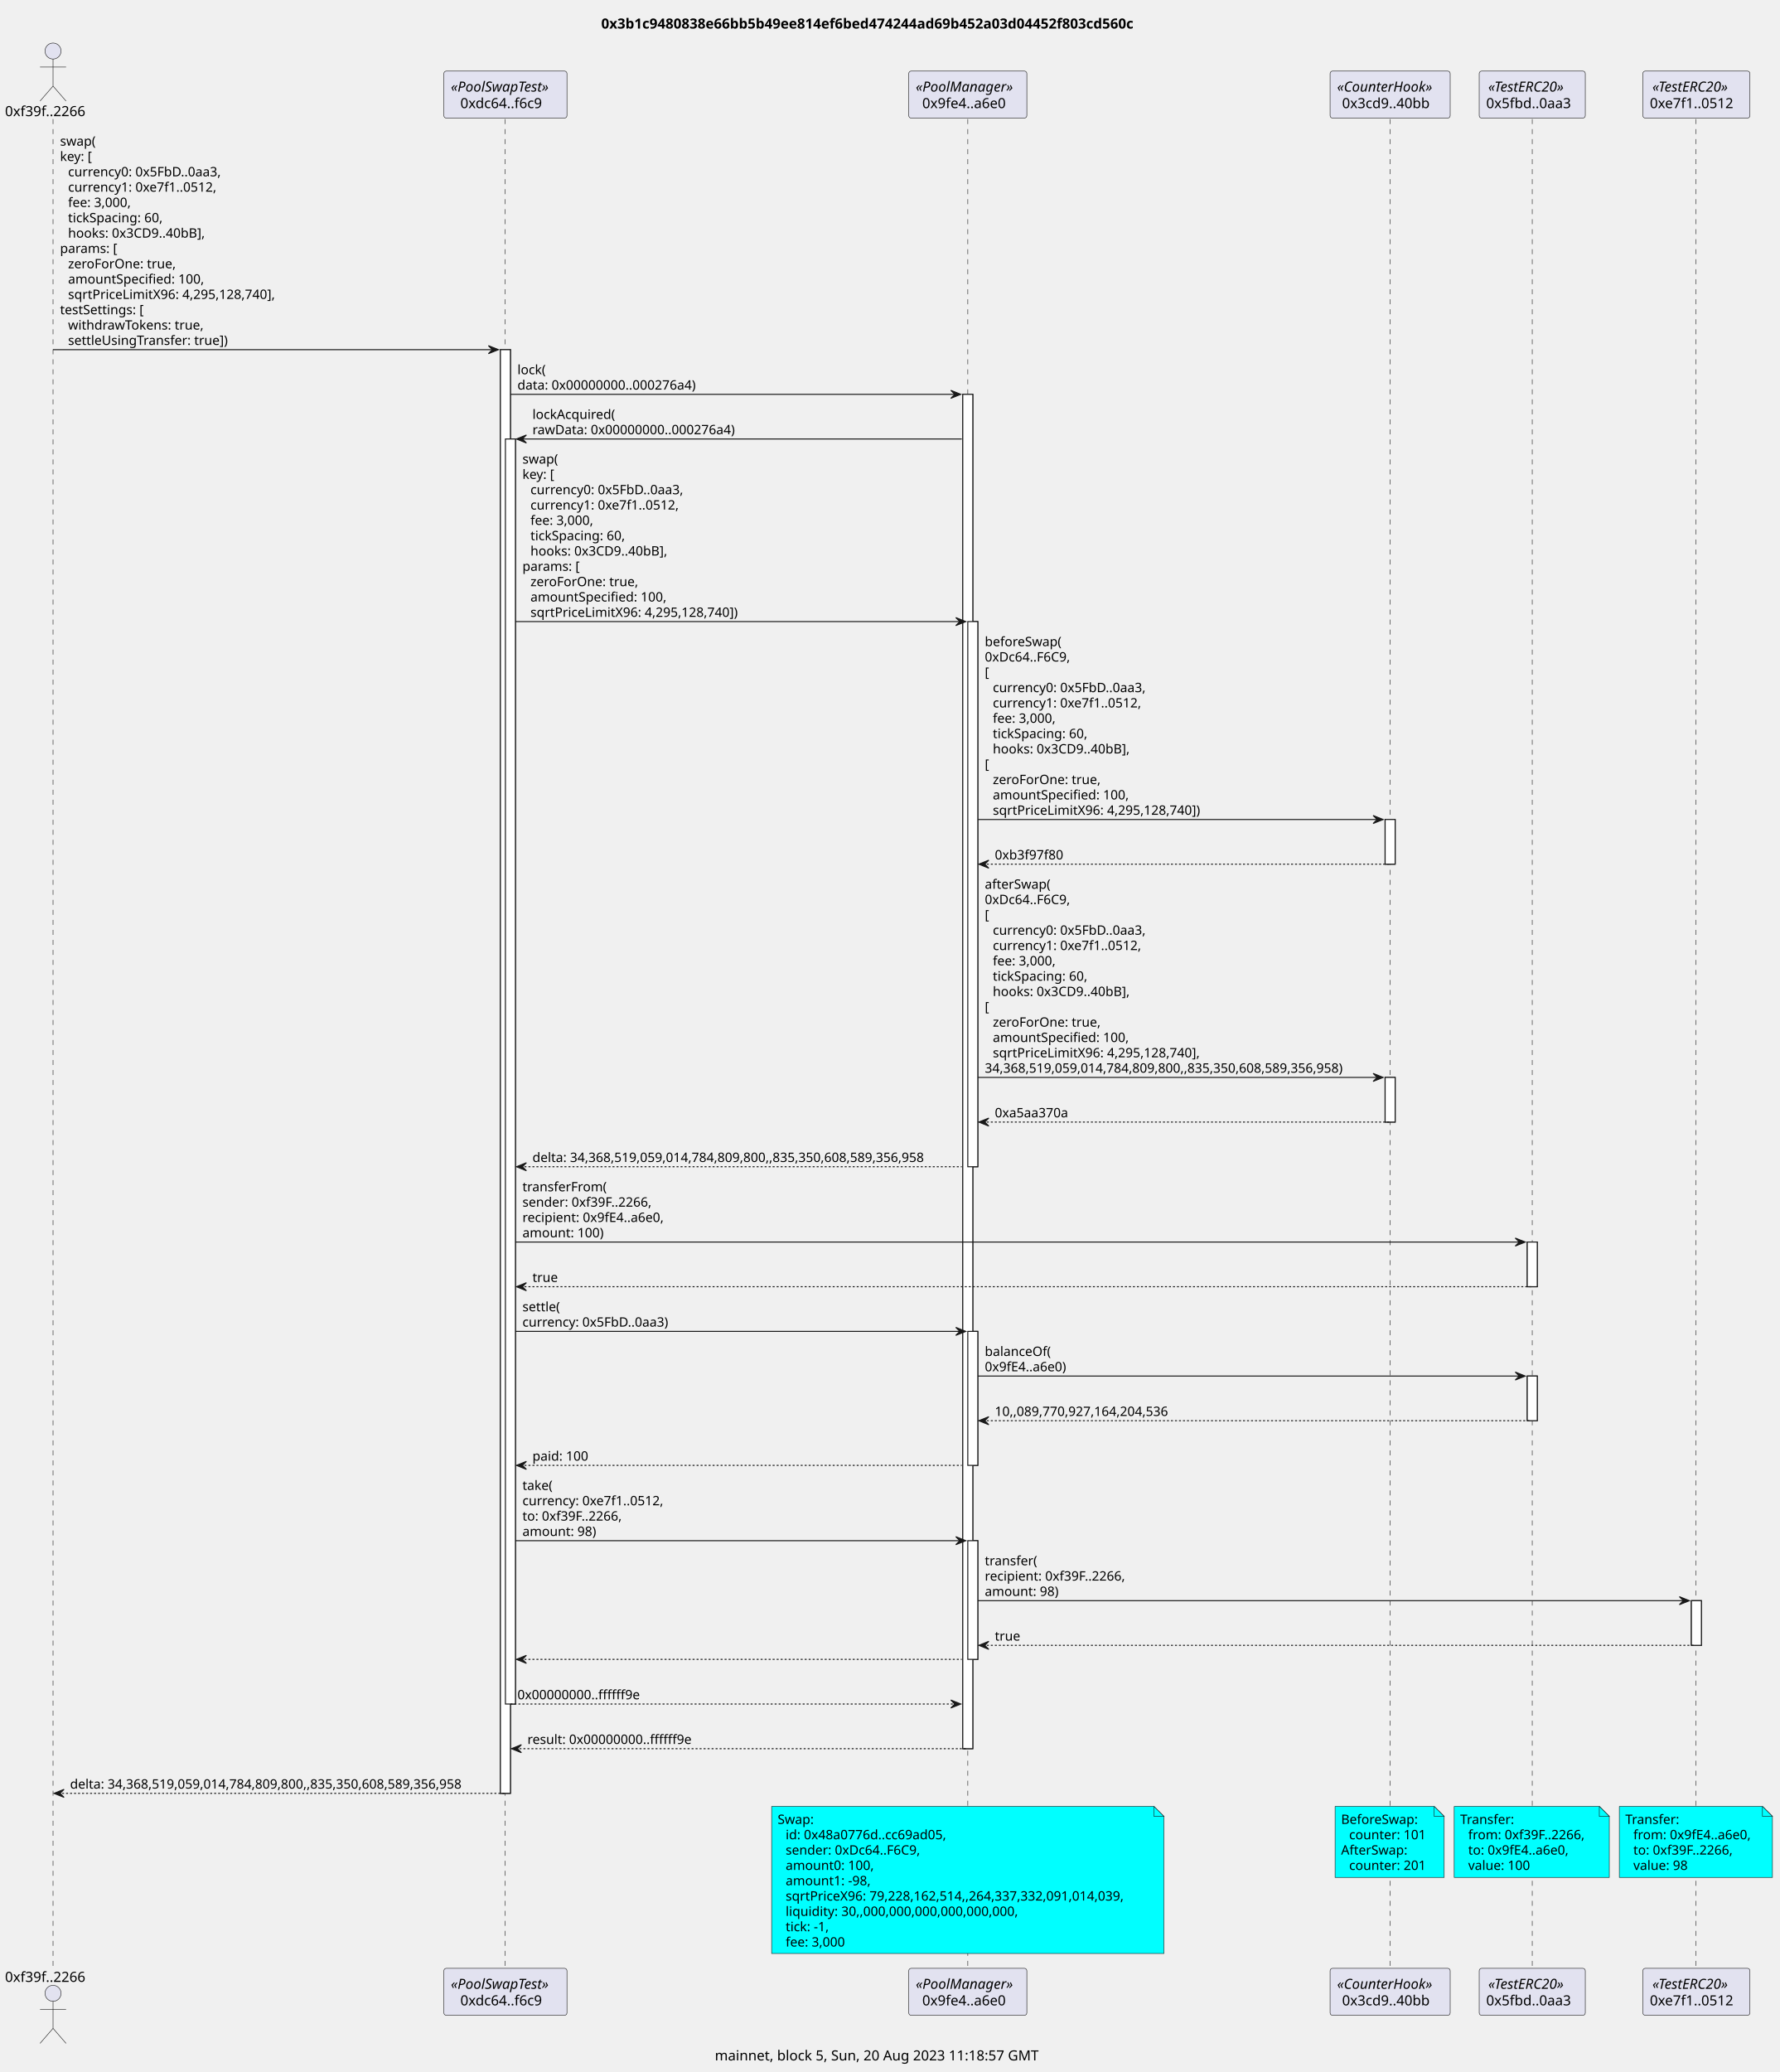
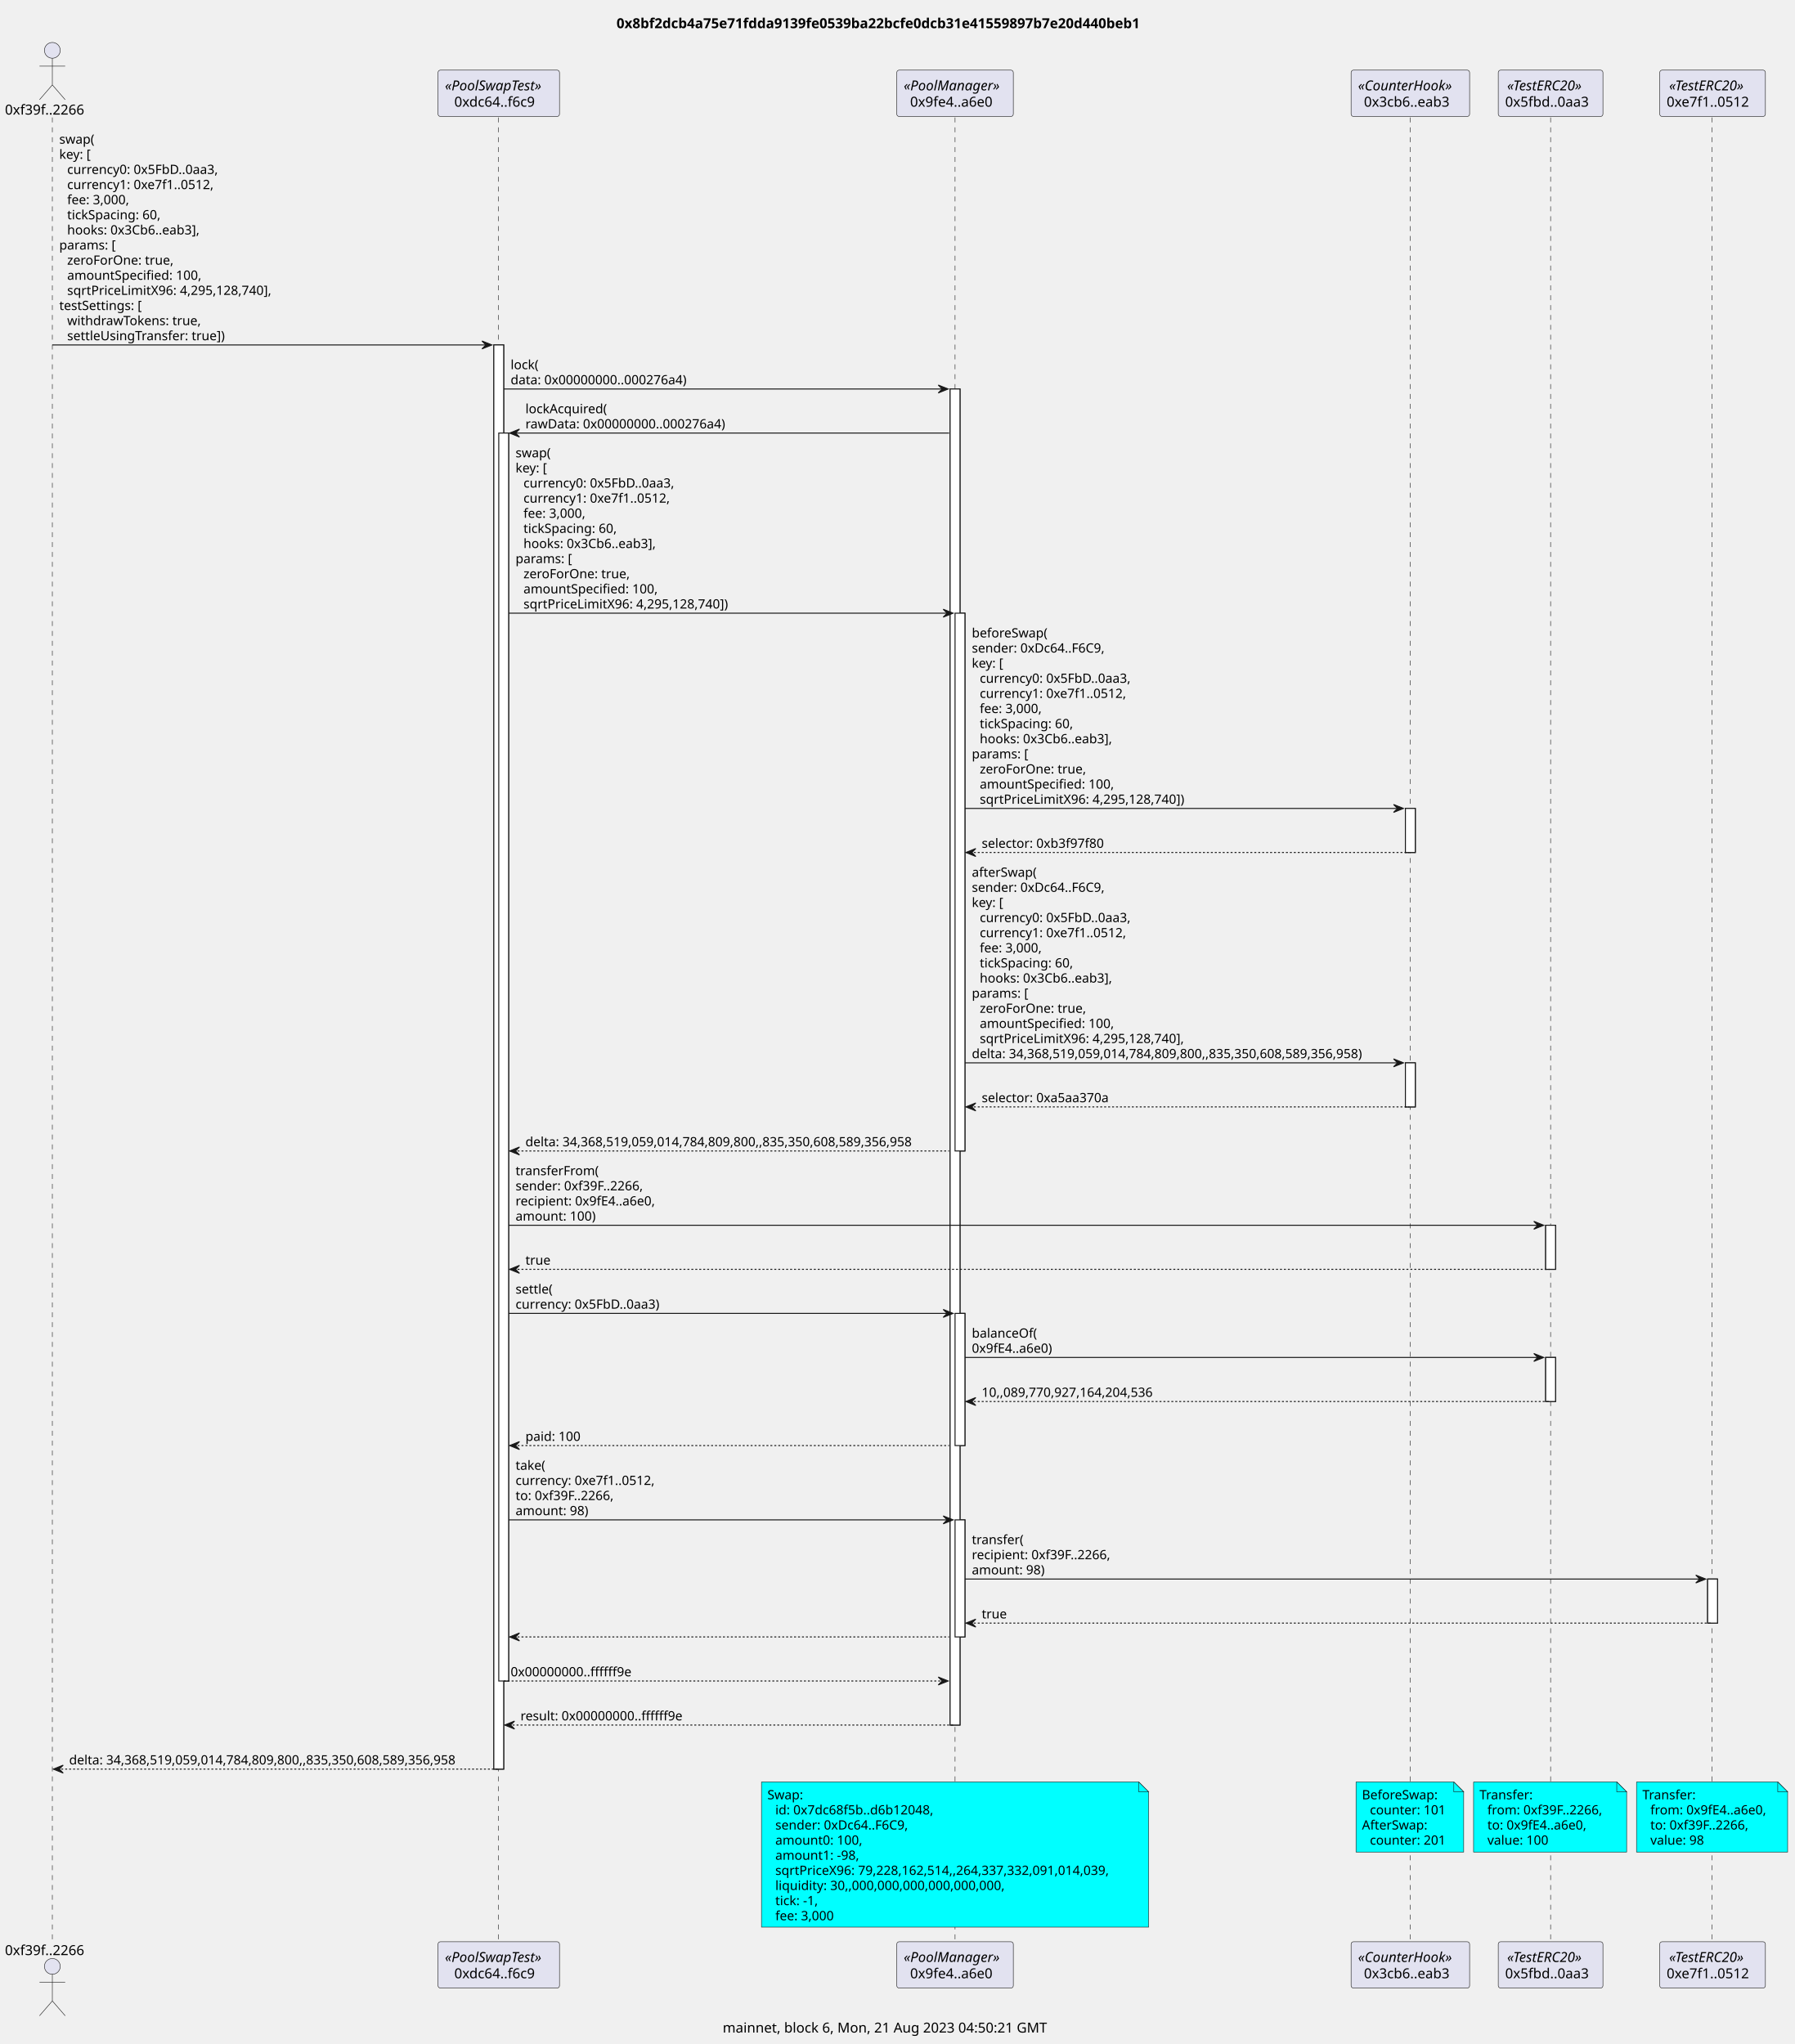
- <svg xmlns="http://www.w3.org/2000/svg" contentStyleType="text/css" height="2070px" preserveAspectRatio="none" style="width:1778px;height:2070px;background:#FFFFFF;" version="1.1" viewBox="0 0 1778 2070" width="1778px" zoomAndPan="magnify">
+ <svg xmlns="http://www.w3.org/2000/svg" contentStyleType="text/css" height="2070px" preserveAspectRatio="none" style="width:1817px;height:2070px;background:#FFFFFF;" version="1.1" viewBox="0 0 1817 2070" width="1817px" zoomAndPan="magnify">
  <defs />
  <g>
-     <text fill="#000000" font-family="sans-serif" font-size="14" font-weight="bold" lengthAdjust="spacing" textLength="574" x="600.75" y="28.535">0x3b1c9480838e66bb5b49ee814ef6bed474244ad69b452a03d04452f803cd560c</text>
-     <text fill="#000000" font-family="sans-serif" font-size="14" lengthAdjust="spacing" textLength="347" x="714.25" y="2058.434">mainnet, block 5, Sun, 20 Aug 2023 11:18:57 GMT</text>
+     <text fill="#000000" font-family="sans-serif" font-size="14" font-weight="bold" lengthAdjust="spacing" textLength="566" x="624.25" y="28.535">0x8bf2dcb4a75e71fdda9139fe0539ba22bcfe0dcb31e41559897b7e20d440beb1</text>
+     <text fill="#000000" font-family="sans-serif" font-size="14" lengthAdjust="spacing" textLength="351" x="731.75" y="2058.434">mainnet, block 6, Mon, 21 Aug 2023 04:50:21 GMT</text>
    <rect fill="#FFFFFF" height="1442.291" style="stroke:#181818;stroke-width:1.0;" width="10" x="500" y="349.324" />
    <rect fill="#FFFFFF" height="1263.807" style="stroke:#181818;stroke-width:1.0;" width="10" x="505" y="438.566" />
    <rect fill="#FFFFFF" height="1353.049" style="stroke:#181818;stroke-width:1.0;" width="10" x="962" y="393.945" />
    <rect fill="#FFFFFF" height="544.627" style="stroke:#181818;stroke-width:1.0;" width="10" x="967" y="620.982" />
    <rect fill="#FFFFFF" height="133.863" style="stroke:#181818;stroke-width:1.0;" width="10" x="967" y="1330.094" />
    <rect fill="#FFFFFF" height="118.553" style="stroke:#181818;stroke-width:1.0;" width="10" x="967" y="1539.199" />
-     <rect fill="#FFFFFF" height="44.621" style="stroke:#181818;stroke-width:1.0;" width="10" x="1384" y="818.709" />
-     <rect fill="#FFFFFF" height="44.621" style="stroke:#181818;stroke-width:1.0;" width="10" x="1384" y="1076.367" />
-     <rect fill="#FFFFFF" height="44.621" style="stroke:#181818;stroke-width:1.0;" width="10" x="1526" y="1240.852" />
-     <rect fill="#FFFFFF" height="44.621" style="stroke:#181818;stroke-width:1.0;" width="10" x="1526" y="1374.715" />
-     <rect fill="#FFFFFF" height="44.621" style="stroke:#181818;stroke-width:1.0;" width="10" x="1690" y="1599.131" />
+     <rect fill="#FFFFFF" height="44.621" style="stroke:#181818;stroke-width:1.0;" width="10" x="1423" y="818.709" />
+     <rect fill="#FFFFFF" height="44.621" style="stroke:#181818;stroke-width:1.0;" width="10" x="1423" y="1076.367" />
+     <rect fill="#FFFFFF" height="44.621" style="stroke:#181818;stroke-width:1.0;" width="10" x="1565" y="1240.852" />
+     <rect fill="#FFFFFF" height="44.621" style="stroke:#181818;stroke-width:1.0;" width="10" x="1565" y="1374.715" />
+     <rect fill="#FFFFFF" height="44.621" style="stroke:#181818;stroke-width:1.0;" width="10" x="1729" y="1599.131" />
    <line style="stroke:#181818;stroke-width:0.5;stroke-dasharray:5.0,5.0;" x1="53" x2="53" y1="118.977" y2="1967.41" />
    <line style="stroke:#181818;stroke-width:0.5;stroke-dasharray:5.0,5.0;" x1="504.5" x2="504.5" y1="118.977" y2="1967.41" />
    <line style="stroke:#181818;stroke-width:0.5;stroke-dasharray:5.0,5.0;" x1="967" x2="967" y1="118.977" y2="1967.41" />
-     <line style="stroke:#181818;stroke-width:0.5;stroke-dasharray:5.0,5.0;" x1="1389" x2="1389" y1="118.977" y2="1967.41" />
-     <line style="stroke:#181818;stroke-width:0.5;stroke-dasharray:5.0,5.0;" x1="1531" x2="1531" y1="118.977" y2="1967.41" />
-     <line style="stroke:#181818;stroke-width:0.5;stroke-dasharray:5.0,5.0;" x1="1694.5" x2="1694.5" y1="118.977" y2="1967.41" />
+     <line style="stroke:#181818;stroke-width:0.5;stroke-dasharray:5.0,5.0;" x1="1428" x2="1428" y1="118.977" y2="1967.41" />
+     <line style="stroke:#181818;stroke-width:0.5;stroke-dasharray:5.0,5.0;" x1="1570" x2="1570" y1="118.977" y2="1967.41" />
+     <line style="stroke:#181818;stroke-width:0.5;stroke-dasharray:5.0,5.0;" x1="1733.5" x2="1733.5" y1="118.977" y2="1967.41" />
    <text fill="#000000" font-family="sans-serif" font-size="14" lengthAdjust="spacing" textLength="90" x="5" y="116.023">0xf39f..2266</text>
    <ellipse cx="53" cy="50.988" fill="#E2E2F0" rx="8" ry="8" style="stroke:#181818;stroke-width:0.5;" />
    <path d="M53,58.988 L53,85.988 M40,66.988 L66,66.988 M53,85.988 L40,100.988 M53,85.988 L66,100.988 " fill="none" style="stroke:#181818;stroke-width:0.5;" />
    <text fill="#000000" font-family="sans-serif" font-size="14" lengthAdjust="spacing" textLength="90" x="5" y="1979.945">0xf39f..2266</text>
    <ellipse cx="53" cy="1991.398" fill="#E2E2F0" rx="8" ry="8" style="stroke:#181818;stroke-width:0.5;" />
    <path d="M53,1999.398 L53,2026.398 M40,2007.398 L66,2007.398 M53,2026.398 L40,2041.398 M53,2026.398 L66,2041.398 " fill="none" style="stroke:#181818;stroke-width:0.5;" />
    <rect fill="#E2E2F0" height="46.977" rx="2.5" ry="2.5" style="stroke:#181818;stroke-width:0.5;" width="123" x="443.5" y="71" />
    <text fill="#000000" font-family="sans-serif" font-size="14" font-style="italic" lengthAdjust="spacing" textLength="109" x="450.5" y="91.535">«PoolSwapTest»</text>
    <text fill="#000000" font-family="sans-serif" font-size="14" lengthAdjust="spacing" textLength="90" x="460" y="108.023">0xdc64..f6c9</text>
    <rect fill="#E2E2F0" height="46.977" rx="2.5" ry="2.5" style="stroke:#181818;stroke-width:0.5;" width="123" x="443.5" y="1966.41" />
    <text fill="#000000" font-family="sans-serif" font-size="14" font-style="italic" lengthAdjust="spacing" textLength="109" x="450.5" y="1986.945">«PoolSwapTest»</text>
    <text fill="#000000" font-family="sans-serif" font-size="14" lengthAdjust="spacing" textLength="90" x="460" y="2003.434">0xdc64..f6c9</text>
    <rect fill="#E2E2F0" height="46.977" rx="2.5" ry="2.5" style="stroke:#181818;stroke-width:0.5;" width="118" x="908" y="71" />
    <text fill="#000000" font-family="sans-serif" font-size="14" font-style="italic" lengthAdjust="spacing" textLength="104" x="915" y="91.535">«PoolManager»</text>
    <text fill="#000000" font-family="sans-serif" font-size="14" lengthAdjust="spacing" textLength="91" x="921.5" y="108.023">0x9fe4..a6e0</text>
    <rect fill="#E2E2F0" height="46.977" rx="2.5" ry="2.5" style="stroke:#181818;stroke-width:0.5;" width="118" x="908" y="1966.41" />
    <text fill="#000000" font-family="sans-serif" font-size="14" font-style="italic" lengthAdjust="spacing" textLength="104" x="915" y="1986.945">«PoolManager»</text>
    <text fill="#000000" font-family="sans-serif" font-size="14" lengthAdjust="spacing" textLength="91" x="921.5" y="2003.434">0x9fe4..a6e0</text>
-     <rect fill="#E2E2F0" height="46.977" rx="2.5" ry="2.5" style="stroke:#181818;stroke-width:0.5;" width="120" x="1329" y="71" />
-     <text fill="#000000" font-family="sans-serif" font-size="14" font-style="italic" lengthAdjust="spacing" textLength="106" x="1336" y="91.535">«CounterHook»</text>
-     <text fill="#000000" font-family="sans-serif" font-size="14" lengthAdjust="spacing" textLength="96" x="1341" y="108.023">0x3cd9..40bb</text>
-     <rect fill="#E2E2F0" height="46.977" rx="2.5" ry="2.5" style="stroke:#181818;stroke-width:0.5;" width="120" x="1329" y="1966.41" />
-     <text fill="#000000" font-family="sans-serif" font-size="14" font-style="italic" lengthAdjust="spacing" textLength="106" x="1336" y="1986.945">«CounterHook»</text>
-     <text fill="#000000" font-family="sans-serif" font-size="14" lengthAdjust="spacing" textLength="96" x="1341" y="2003.434">0x3cd9..40bb</text>
-     <rect fill="#E2E2F0" height="46.977" rx="2.5" ry="2.5" style="stroke:#181818;stroke-width:0.5;" width="106" x="1478" y="71" />
-     <text fill="#000000" font-family="sans-serif" font-size="14" font-style="italic" lengthAdjust="spacing" textLength="88" x="1487" y="91.535">«TestERC20»</text>
-     <text fill="#000000" font-family="sans-serif" font-size="14" lengthAdjust="spacing" textLength="92" x="1485" y="108.023">0x5fbd..0aa3</text>
-     <rect fill="#E2E2F0" height="46.977" rx="2.5" ry="2.5" style="stroke:#181818;stroke-width:0.5;" width="106" x="1478" y="1966.41" />
-     <text fill="#000000" font-family="sans-serif" font-size="14" font-style="italic" lengthAdjust="spacing" textLength="88" x="1487" y="1986.945">«TestERC20»</text>
-     <text fill="#000000" font-family="sans-serif" font-size="14" lengthAdjust="spacing" textLength="92" x="1485" y="2003.434">0x5fbd..0aa3</text>
-     <rect fill="#E2E2F0" height="46.977" rx="2.5" ry="2.5" style="stroke:#181818;stroke-width:0.5;" width="107" x="1641.5" y="71" />
-     <text fill="#000000" font-family="sans-serif" font-size="14" font-style="italic" lengthAdjust="spacing" textLength="88" x="1651" y="91.535">«TestERC20»</text>
-     <text fill="#000000" font-family="sans-serif" font-size="14" lengthAdjust="spacing" textLength="93" x="1648.5" y="108.023">0xe7f1..0512</text>
-     <rect fill="#E2E2F0" height="46.977" rx="2.5" ry="2.5" style="stroke:#181818;stroke-width:0.5;" width="107" x="1641.5" y="1966.41" />
-     <text fill="#000000" font-family="sans-serif" font-size="14" font-style="italic" lengthAdjust="spacing" textLength="88" x="1651" y="1986.945">«TestERC20»</text>
-     <text fill="#000000" font-family="sans-serif" font-size="14" lengthAdjust="spacing" textLength="93" x="1648.5" y="2003.434">0xe7f1..0512</text>
+     <rect fill="#E2E2F0" height="46.977" rx="2.5" ry="2.5" style="stroke:#181818;stroke-width:0.5;" width="120" x="1368" y="71" />
+     <text fill="#000000" font-family="sans-serif" font-size="14" font-style="italic" lengthAdjust="spacing" textLength="106" x="1375" y="91.535">«CounterHook»</text>
+     <text fill="#000000" font-family="sans-serif" font-size="14" lengthAdjust="spacing" textLength="94" x="1381" y="108.023">0x3cb6..eab3</text>
+     <rect fill="#E2E2F0" height="46.977" rx="2.5" ry="2.5" style="stroke:#181818;stroke-width:0.5;" width="120" x="1368" y="1966.41" />
+     <text fill="#000000" font-family="sans-serif" font-size="14" font-style="italic" lengthAdjust="spacing" textLength="106" x="1375" y="1986.945">«CounterHook»</text>
+     <text fill="#000000" font-family="sans-serif" font-size="14" lengthAdjust="spacing" textLength="94" x="1381" y="2003.434">0x3cb6..eab3</text>
+     <rect fill="#E2E2F0" height="46.977" rx="2.5" ry="2.5" style="stroke:#181818;stroke-width:0.5;" width="106" x="1517" y="71" />
+     <text fill="#000000" font-family="sans-serif" font-size="14" font-style="italic" lengthAdjust="spacing" textLength="88" x="1526" y="91.535">«TestERC20»</text>
+     <text fill="#000000" font-family="sans-serif" font-size="14" lengthAdjust="spacing" textLength="92" x="1524" y="108.023">0x5fbd..0aa3</text>
+     <rect fill="#E2E2F0" height="46.977" rx="2.5" ry="2.5" style="stroke:#181818;stroke-width:0.5;" width="106" x="1517" y="1966.41" />
+     <text fill="#000000" font-family="sans-serif" font-size="14" font-style="italic" lengthAdjust="spacing" textLength="88" x="1526" y="1986.945">«TestERC20»</text>
+     <text fill="#000000" font-family="sans-serif" font-size="14" lengthAdjust="spacing" textLength="92" x="1524" y="2003.434">0x5fbd..0aa3</text>
+     <rect fill="#E2E2F0" height="46.977" rx="2.5" ry="2.5" style="stroke:#181818;stroke-width:0.5;" width="107" x="1680.5" y="71" />
+     <text fill="#000000" font-family="sans-serif" font-size="14" font-style="italic" lengthAdjust="spacing" textLength="88" x="1690" y="91.535">«TestERC20»</text>
+     <text fill="#000000" font-family="sans-serif" font-size="14" lengthAdjust="spacing" textLength="93" x="1687.5" y="108.023">0xe7f1..0512</text>
+     <rect fill="#E2E2F0" height="46.977" rx="2.5" ry="2.5" style="stroke:#181818;stroke-width:0.5;" width="107" x="1680.5" y="1966.41" />
+     <text fill="#000000" font-family="sans-serif" font-size="14" font-style="italic" lengthAdjust="spacing" textLength="88" x="1690" y="1986.945">«TestERC20»</text>
+     <text fill="#000000" font-family="sans-serif" font-size="14" lengthAdjust="spacing" textLength="93" x="1687.5" y="2003.434">0xe7f1..0512</text>
    <rect fill="#FFFFFF" height="1442.291" style="stroke:#181818;stroke-width:1.0;" width="10" x="500" y="349.324" />
    <rect fill="#FFFFFF" height="1263.807" style="stroke:#181818;stroke-width:1.0;" width="10" x="505" y="438.566" />
    <rect fill="#FFFFFF" height="1353.049" style="stroke:#181818;stroke-width:1.0;" width="10" x="962" y="393.945" />
    <rect fill="#FFFFFF" height="544.627" style="stroke:#181818;stroke-width:1.0;" width="10" x="967" y="620.982" />
    <rect fill="#FFFFFF" height="133.863" style="stroke:#181818;stroke-width:1.0;" width="10" x="967" y="1330.094" />
    <rect fill="#FFFFFF" height="118.553" style="stroke:#181818;stroke-width:1.0;" width="10" x="967" y="1539.199" />
-     <rect fill="#FFFFFF" height="44.621" style="stroke:#181818;stroke-width:1.0;" width="10" x="1384" y="818.709" />
-     <rect fill="#FFFFFF" height="44.621" style="stroke:#181818;stroke-width:1.0;" width="10" x="1384" y="1076.367" />
-     <rect fill="#FFFFFF" height="44.621" style="stroke:#181818;stroke-width:1.0;" width="10" x="1526" y="1240.852" />
-     <rect fill="#FFFFFF" height="44.621" style="stroke:#181818;stroke-width:1.0;" width="10" x="1526" y="1374.715" />
-     <rect fill="#FFFFFF" height="44.621" style="stroke:#181818;stroke-width:1.0;" width="10" x="1690" y="1599.131" />
+     <rect fill="#FFFFFF" height="44.621" style="stroke:#181818;stroke-width:1.0;" width="10" x="1423" y="818.709" />
+     <rect fill="#FFFFFF" height="44.621" style="stroke:#181818;stroke-width:1.0;" width="10" x="1423" y="1076.367" />
+     <rect fill="#FFFFFF" height="44.621" style="stroke:#181818;stroke-width:1.0;" width="10" x="1565" y="1240.852" />
+     <rect fill="#FFFFFF" height="44.621" style="stroke:#181818;stroke-width:1.0;" width="10" x="1565" y="1374.715" />
+     <rect fill="#FFFFFF" height="44.621" style="stroke:#181818;stroke-width:1.0;" width="10" x="1729" y="1599.131" />
    <polygon fill="#181818" points="488,345.324,498,349.324,488,353.324,492,349.324" style="stroke:#181818;stroke-width:1.0;" />
    <line style="stroke:#181818;stroke-width:1.0;" x1="53" x2="494" y1="349.324" y2="349.324" />
    <text fill="#000000" font-family="sans-serif" font-size="13" lengthAdjust="spacing" textLength="36" x="60" y="145.545">swap(</text>
    <text fill="#000000" font-family="sans-serif" font-size="13" lengthAdjust="spacing" textLength="34" x="60" y="160.856">key: [</text>
    <text fill="#000000" font-family="sans-serif" font-size="13" lengthAdjust="spacing" textLength="161" x="68" y="176.166">currency0: 0x5FbD..0aa3,</text>
    <text fill="#000000" font-family="sans-serif" font-size="13" lengthAdjust="spacing" textLength="158" x="68" y="191.477">currency1: 0xe7f1..0512,</text>
    <text fill="#000000" font-family="sans-serif" font-size="13" lengthAdjust="spacing" textLength="67" x="68" y="206.787">fee: 3,000,</text>
    <text fill="#000000" font-family="sans-serif" font-size="13" lengthAdjust="spacing" textLength="101" x="68" y="222.098">tickSpacing: 60,</text>
-     <text fill="#000000" font-family="sans-serif" font-size="13" lengthAdjust="spacing" textLength="145" x="68" y="237.408">hooks: 0x3CD9..40bB],</text>
+     <text fill="#000000" font-family="sans-serif" font-size="13" lengthAdjust="spacing" textLength="142" x="68" y="237.408">hooks: 0x3Cb6..eab3],</text>
    <text fill="#000000" font-family="sans-serif" font-size="13" lengthAdjust="spacing" textLength="58" x="60" y="252.719">params: [</text>
    <text fill="#000000" font-family="sans-serif" font-size="13" lengthAdjust="spacing" textLength="109" x="68" y="268.029">zeroForOne: true,</text>
    <text fill="#000000" font-family="sans-serif" font-size="13" lengthAdjust="spacing" textLength="141" x="68" y="283.34">amountSpecified: 100,</text>
    <text fill="#000000" font-family="sans-serif" font-size="13" lengthAdjust="spacing" textLength="219" x="68" y="298.65">sqrtPriceLimitX96: 4,295,128,740],</text>
    <text fill="#000000" font-family="sans-serif" font-size="13" lengthAdjust="spacing" textLength="87" x="60" y="313.961">testSettings: [</text>
    <text fill="#000000" font-family="sans-serif" font-size="13" lengthAdjust="spacing" textLength="140" x="68" y="329.272">withdrawTokens: true,</text>
    <text fill="#000000" font-family="sans-serif" font-size="13" lengthAdjust="spacing" textLength="164" x="68" y="344.582">settleUsingTransfer: true])</text>
    <polygon fill="#181818" points="950,389.945,960,393.945,950,397.945,954,393.945" style="stroke:#181818;stroke-width:1.0;" />
    <line style="stroke:#181818;stroke-width:1.0;" x1="510" x2="956" y1="393.945" y2="393.945" />
    <text fill="#000000" font-family="sans-serif" font-size="13" lengthAdjust="spacing" textLength="31" x="517" y="373.893">lock(</text>
    <text fill="#000000" font-family="sans-serif" font-size="13" lengthAdjust="spacing" textLength="190" x="517" y="389.203">data: 0x00000000..000276a4)</text>
    <polygon fill="#181818" points="526,434.566,516,438.566,526,442.566,522,438.566" style="stroke:#181818;stroke-width:1.0;" />
    <line style="stroke:#181818;stroke-width:1.0;" x1="520" x2="961" y1="438.566" y2="438.566" />
    <text fill="#000000" font-family="sans-serif" font-size="13" lengthAdjust="spacing" textLength="87" x="532" y="418.514">lockAcquired(</text>
    <text fill="#000000" font-family="sans-serif" font-size="13" lengthAdjust="spacing" textLength="214" x="532" y="433.824">rawData: 0x00000000..000276a4)</text>
    <polygon fill="#181818" points="955,616.982,965,620.982,955,624.982,959,620.982" style="stroke:#181818;stroke-width:1.0;" />
    <line style="stroke:#181818;stroke-width:1.0;" x1="515" x2="961" y1="620.982" y2="620.982" />
    <text fill="#000000" font-family="sans-serif" font-size="13" lengthAdjust="spacing" textLength="36" x="522" y="463.135">swap(</text>
    <text fill="#000000" font-family="sans-serif" font-size="13" lengthAdjust="spacing" textLength="34" x="522" y="478.445">key: [</text>
    <text fill="#000000" font-family="sans-serif" font-size="13" lengthAdjust="spacing" textLength="161" x="530" y="493.756">currency0: 0x5FbD..0aa3,</text>
    <text fill="#000000" font-family="sans-serif" font-size="13" lengthAdjust="spacing" textLength="158" x="530" y="509.066">currency1: 0xe7f1..0512,</text>
    <text fill="#000000" font-family="sans-serif" font-size="13" lengthAdjust="spacing" textLength="67" x="530" y="524.377">fee: 3,000,</text>
    <text fill="#000000" font-family="sans-serif" font-size="13" lengthAdjust="spacing" textLength="101" x="530" y="539.688">tickSpacing: 60,</text>
-     <text fill="#000000" font-family="sans-serif" font-size="13" lengthAdjust="spacing" textLength="145" x="530" y="554.998">hooks: 0x3CD9..40bB],</text>
+     <text fill="#000000" font-family="sans-serif" font-size="13" lengthAdjust="spacing" textLength="142" x="530" y="554.998">hooks: 0x3Cb6..eab3],</text>
    <text fill="#000000" font-family="sans-serif" font-size="13" lengthAdjust="spacing" textLength="58" x="522" y="570.309">params: [</text>
    <text fill="#000000" font-family="sans-serif" font-size="13" lengthAdjust="spacing" textLength="109" x="530" y="585.619">zeroForOne: true,</text>
    <text fill="#000000" font-family="sans-serif" font-size="13" lengthAdjust="spacing" textLength="141" x="530" y="600.93">amountSpecified: 100,</text>
    <text fill="#000000" font-family="sans-serif" font-size="13" lengthAdjust="spacing" textLength="219" x="530" y="616.24">sqrtPriceLimitX96: 4,295,128,740])</text>
-     <polygon fill="#181818" points="1372,814.709,1382,818.709,1372,822.709,1376,818.709" style="stroke:#181818;stroke-width:1.0;" />
-     <line style="stroke:#181818;stroke-width:1.0;" x1="977" x2="1378" y1="818.709" y2="818.709" />
+     <polygon fill="#181818" points="1411,814.709,1421,818.709,1411,822.709,1415,818.709" style="stroke:#181818;stroke-width:1.0;" />
+     <line style="stroke:#181818;stroke-width:1.0;" x1="977" x2="1417" y1="818.709" y2="818.709" />
    <text fill="#000000" font-family="sans-serif" font-size="13" lengthAdjust="spacing" textLength="76" x="984" y="645.551">beforeSwap(</text>
-     <text fill="#000000" font-family="sans-serif" font-size="13" lengthAdjust="spacing" textLength="93" x="984" y="660.861">0xDc64..F6C9,</text>
-     <text fill="#000000" font-family="sans-serif" font-size="13" lengthAdjust="spacing" textLength="4" x="984" y="676.172">[</text>
+     <text fill="#000000" font-family="sans-serif" font-size="13" lengthAdjust="spacing" textLength="143" x="984" y="660.861">sender: 0xDc64..F6C9,</text>
+     <text fill="#000000" font-family="sans-serif" font-size="13" lengthAdjust="spacing" textLength="34" x="984" y="676.172">key: [</text>
    <text fill="#000000" font-family="sans-serif" font-size="13" lengthAdjust="spacing" textLength="161" x="992" y="691.482">currency0: 0x5FbD..0aa3,</text>
    <text fill="#000000" font-family="sans-serif" font-size="13" lengthAdjust="spacing" textLength="158" x="992" y="706.793">currency1: 0xe7f1..0512,</text>
    <text fill="#000000" font-family="sans-serif" font-size="13" lengthAdjust="spacing" textLength="67" x="992" y="722.104">fee: 3,000,</text>
    <text fill="#000000" font-family="sans-serif" font-size="13" lengthAdjust="spacing" textLength="101" x="992" y="737.414">tickSpacing: 60,</text>
-     <text fill="#000000" font-family="sans-serif" font-size="13" lengthAdjust="spacing" textLength="145" x="992" y="752.725">hooks: 0x3CD9..40bB],</text>
-     <text fill="#000000" font-family="sans-serif" font-size="13" lengthAdjust="spacing" textLength="4" x="984" y="768.035">[</text>
+     <text fill="#000000" font-family="sans-serif" font-size="13" lengthAdjust="spacing" textLength="142" x="992" y="752.725">hooks: 0x3Cb6..eab3],</text>
+     <text fill="#000000" font-family="sans-serif" font-size="13" lengthAdjust="spacing" textLength="58" x="984" y="768.035">params: [</text>
    <text fill="#000000" font-family="sans-serif" font-size="13" lengthAdjust="spacing" textLength="109" x="992" y="783.346">zeroForOne: true,</text>
    <text fill="#000000" font-family="sans-serif" font-size="13" lengthAdjust="spacing" textLength="141" x="992" y="798.656">amountSpecified: 100,</text>
    <text fill="#000000" font-family="sans-serif" font-size="13" lengthAdjust="spacing" textLength="219" x="992" y="813.967">sqrtPriceLimitX96: 4,295,128,740])</text>
    <polygon fill="#181818" points="988,859.33,978,863.33,988,867.33,984,863.33" style="stroke:#181818;stroke-width:1.0;" />
-     <line style="stroke:#181818;stroke-width:1.0;stroke-dasharray:2.0,2.0;" x1="982" x2="1388" y1="863.33" y2="863.33" />
+     <line style="stroke:#181818;stroke-width:1.0;stroke-dasharray:2.0,2.0;" x1="982" x2="1427" y1="863.33" y2="863.33" />
    <text fill="#000000" font-family="sans-serif" font-size="13" lengthAdjust="spacing" textLength="4" x="994" y="843.277"> </text>
-     <text fill="#000000" font-family="sans-serif" font-size="13" lengthAdjust="spacing" textLength="74" x="994" y="858.588">0xb3f97f80</text>
-     <polygon fill="#181818" points="1372,1072.367,1382,1076.367,1372,1080.367,1376,1076.367" style="stroke:#181818;stroke-width:1.0;" />
-     <line style="stroke:#181818;stroke-width:1.0;" x1="977" x2="1378" y1="1076.367" y2="1076.367" />
+     <text fill="#000000" font-family="sans-serif" font-size="13" lengthAdjust="spacing" textLength="132" x="994" y="858.588">selector: 0xb3f97f80</text>
+     <polygon fill="#181818" points="1411,1072.367,1421,1076.367,1411,1080.367,1415,1076.367" style="stroke:#181818;stroke-width:1.0;" />
+     <line style="stroke:#181818;stroke-width:1.0;" x1="977" x2="1417" y1="1076.367" y2="1076.367" />
    <text fill="#000000" font-family="sans-serif" font-size="13" lengthAdjust="spacing" textLength="65" x="984" y="887.898">afterSwap(</text>
-     <text fill="#000000" font-family="sans-serif" font-size="13" lengthAdjust="spacing" textLength="93" x="984" y="903.209">0xDc64..F6C9,</text>
-     <text fill="#000000" font-family="sans-serif" font-size="13" lengthAdjust="spacing" textLength="4" x="984" y="918.519">[</text>
+     <text fill="#000000" font-family="sans-serif" font-size="13" lengthAdjust="spacing" textLength="143" x="984" y="903.209">sender: 0xDc64..F6C9,</text>
+     <text fill="#000000" font-family="sans-serif" font-size="13" lengthAdjust="spacing" textLength="34" x="984" y="918.519">key: [</text>
    <text fill="#000000" font-family="sans-serif" font-size="13" lengthAdjust="spacing" textLength="161" x="992" y="933.83">currency0: 0x5FbD..0aa3,</text>
    <text fill="#000000" font-family="sans-serif" font-size="13" lengthAdjust="spacing" textLength="158" x="992" y="949.141">currency1: 0xe7f1..0512,</text>
    <text fill="#000000" font-family="sans-serif" font-size="13" lengthAdjust="spacing" textLength="67" x="992" y="964.451">fee: 3,000,</text>
    <text fill="#000000" font-family="sans-serif" font-size="13" lengthAdjust="spacing" textLength="101" x="992" y="979.762">tickSpacing: 60,</text>
-     <text fill="#000000" font-family="sans-serif" font-size="13" lengthAdjust="spacing" textLength="145" x="992" y="995.072">hooks: 0x3CD9..40bB],</text>
-     <text fill="#000000" font-family="sans-serif" font-size="13" lengthAdjust="spacing" textLength="4" x="984" y="1010.383">[</text>
+     <text fill="#000000" font-family="sans-serif" font-size="13" lengthAdjust="spacing" textLength="142" x="992" y="995.072">hooks: 0x3Cb6..eab3],</text>
+     <text fill="#000000" font-family="sans-serif" font-size="13" lengthAdjust="spacing" textLength="58" x="984" y="1010.383">params: [</text>
    <text fill="#000000" font-family="sans-serif" font-size="13" lengthAdjust="spacing" textLength="109" x="992" y="1025.693">zeroForOne: true,</text>
    <text fill="#000000" font-family="sans-serif" font-size="13" lengthAdjust="spacing" textLength="141" x="992" y="1041.004">amountSpecified: 100,</text>
    <text fill="#000000" font-family="sans-serif" font-size="13" lengthAdjust="spacing" textLength="219" x="992" y="1056.314">sqrtPriceLimitX96: 4,295,128,740],</text>
-     <text fill="#000000" font-family="sans-serif" font-size="13" lengthAdjust="spacing" textLength="388" x="984" y="1071.625">34,368,519,059,014,784,809,800,,835,350,608,589,356,958)</text>
+     <text fill="#000000" font-family="sans-serif" font-size="13" lengthAdjust="spacing" textLength="427" x="984" y="1071.625">delta: 34,368,519,059,014,784,809,800,,835,350,608,589,356,958)</text>
    <polygon fill="#181818" points="988,1116.988,978,1120.988,988,1124.988,984,1120.988" style="stroke:#181818;stroke-width:1.0;" />
-     <line style="stroke:#181818;stroke-width:1.0;stroke-dasharray:2.0,2.0;" x1="982" x2="1388" y1="1120.988" y2="1120.988" />
+     <line style="stroke:#181818;stroke-width:1.0;stroke-dasharray:2.0,2.0;" x1="982" x2="1427" y1="1120.988" y2="1120.988" />
    <text fill="#000000" font-family="sans-serif" font-size="13" lengthAdjust="spacing" textLength="4" x="994" y="1100.936"> </text>
-     <text fill="#000000" font-family="sans-serif" font-size="13" lengthAdjust="spacing" textLength="76" x="994" y="1116.246">0xa5aa370a</text>
+     <text fill="#000000" font-family="sans-serif" font-size="13" lengthAdjust="spacing" textLength="134" x="994" y="1116.246">selector: 0xa5aa370a</text>
    <polygon fill="#181818" points="526,1161.609,516,1165.609,526,1169.609,522,1165.609" style="stroke:#181818;stroke-width:1.0;" />
    <line style="stroke:#181818;stroke-width:1.0;stroke-dasharray:2.0,2.0;" x1="520" x2="961" y1="1165.609" y2="1165.609" />
    <text fill="#000000" font-family="sans-serif" font-size="13" lengthAdjust="spacing" textLength="4" x="532" y="1145.557"> </text>
    <text fill="#000000" font-family="sans-serif" font-size="13" lengthAdjust="spacing" textLength="423" x="532" y="1160.867">delta: 34,368,519,059,014,784,809,800,,835,350,608,589,356,958</text>
-     <polygon fill="#181818" points="1514,1236.852,1524,1240.852,1514,1244.852,1518,1240.852" style="stroke:#181818;stroke-width:1.0;" />
-     <line style="stroke:#181818;stroke-width:1.0;" x1="515" x2="1520" y1="1240.852" y2="1240.852" />
+     <polygon fill="#181818" points="1553,1236.852,1563,1240.852,1553,1244.852,1557,1240.852" style="stroke:#181818;stroke-width:1.0;" />
+     <line style="stroke:#181818;stroke-width:1.0;" x1="515" x2="1559" y1="1240.852" y2="1240.852" />
    <text fill="#000000" font-family="sans-serif" font-size="13" lengthAdjust="spacing" textLength="85" x="522" y="1190.178">transferFrom(</text>
    <text fill="#000000" font-family="sans-serif" font-size="13" lengthAdjust="spacing" textLength="138" x="522" y="1205.488">sender: 0xf39F..2266,</text>
    <text fill="#000000" font-family="sans-serif" font-size="13" lengthAdjust="spacing" textLength="149" x="522" y="1220.799">recipient: 0x9fE4..a6e0,</text>
    <text fill="#000000" font-family="sans-serif" font-size="13" lengthAdjust="spacing" textLength="84" x="522" y="1236.109">amount: 100)</text>
    <polygon fill="#181818" points="526,1281.473,516,1285.473,526,1289.473,522,1285.473" style="stroke:#181818;stroke-width:1.0;" />
-     <line style="stroke:#181818;stroke-width:1.0;stroke-dasharray:2.0,2.0;" x1="520" x2="1530" y1="1285.473" y2="1285.473" />
+     <line style="stroke:#181818;stroke-width:1.0;stroke-dasharray:2.0,2.0;" x1="520" x2="1569" y1="1285.473" y2="1285.473" />
    <text fill="#000000" font-family="sans-serif" font-size="13" lengthAdjust="spacing" textLength="4" x="532" y="1265.42"> </text>
    <text fill="#000000" font-family="sans-serif" font-size="13" lengthAdjust="spacing" textLength="25" x="532" y="1280.73">true</text>
    <polygon fill="#181818" points="955,1326.094,965,1330.094,955,1334.094,959,1330.094" style="stroke:#181818;stroke-width:1.0;" />
    <line style="stroke:#181818;stroke-width:1.0;" x1="515" x2="961" y1="1330.094" y2="1330.094" />
    <text fill="#000000" font-family="sans-serif" font-size="13" lengthAdjust="spacing" textLength="39" x="522" y="1310.041">settle(</text>
    <text fill="#000000" font-family="sans-serif" font-size="13" lengthAdjust="spacing" textLength="153" x="522" y="1325.352">currency: 0x5FbD..0aa3)</text>
-     <polygon fill="#181818" points="1514,1370.715,1524,1374.715,1514,1378.715,1518,1374.715" style="stroke:#181818;stroke-width:1.0;" />
-     <line style="stroke:#181818;stroke-width:1.0;" x1="977" x2="1520" y1="1374.715" y2="1374.715" />
+     <polygon fill="#181818" points="1553,1370.715,1563,1374.715,1553,1378.715,1557,1374.715" style="stroke:#181818;stroke-width:1.0;" />
+     <line style="stroke:#181818;stroke-width:1.0;" x1="977" x2="1559" y1="1374.715" y2="1374.715" />
    <text fill="#000000" font-family="sans-serif" font-size="13" lengthAdjust="spacing" textLength="67" x="984" y="1354.662">balanceOf(</text>
    <text fill="#000000" font-family="sans-serif" font-size="13" lengthAdjust="spacing" textLength="86" x="984" y="1369.973">0x9fE4..a6e0)</text>
    <polygon fill="#181818" points="988,1415.336,978,1419.336,988,1423.336,984,1419.336" style="stroke:#181818;stroke-width:1.0;" />
-     <line style="stroke:#181818;stroke-width:1.0;stroke-dasharray:2.0,2.0;" x1="982" x2="1530" y1="1419.336" y2="1419.336" />
+     <line style="stroke:#181818;stroke-width:1.0;stroke-dasharray:2.0,2.0;" x1="982" x2="1569" y1="1419.336" y2="1419.336" />
    <text fill="#000000" font-family="sans-serif" font-size="13" lengthAdjust="spacing" textLength="4" x="994" y="1399.283"> </text>
    <text fill="#000000" font-family="sans-serif" font-size="13" lengthAdjust="spacing" textLength="188" x="994" y="1414.594">10,,089,770,927,164,204,536</text>
    <polygon fill="#181818" points="526,1459.957,516,1463.957,526,1467.957,522,1463.957" style="stroke:#181818;stroke-width:1.0;" />
    <line style="stroke:#181818;stroke-width:1.0;stroke-dasharray:2.0,2.0;" x1="520" x2="961" y1="1463.957" y2="1463.957" />
    <text fill="#000000" font-family="sans-serif" font-size="13" lengthAdjust="spacing" textLength="4" x="532" y="1443.904"> </text>
    <text fill="#000000" font-family="sans-serif" font-size="13" lengthAdjust="spacing" textLength="59" x="532" y="1459.215">paid: 100</text>
    <polygon fill="#181818" points="955,1535.199,965,1539.199,955,1543.199,959,1539.199" style="stroke:#181818;stroke-width:1.0;" />
    <line style="stroke:#181818;stroke-width:1.0;" x1="515" x2="961" y1="1539.199" y2="1539.199" />
    <text fill="#000000" font-family="sans-serif" font-size="13" lengthAdjust="spacing" textLength="31" x="522" y="1488.525">take(</text>
    <text fill="#000000" font-family="sans-serif" font-size="13" lengthAdjust="spacing" textLength="150" x="522" y="1503.836">currency: 0xe7f1..0512,</text>
    <text fill="#000000" font-family="sans-serif" font-size="13" lengthAdjust="spacing" textLength="109" x="522" y="1519.147">to: 0xf39F..2266,</text>
    <text fill="#000000" font-family="sans-serif" font-size="13" lengthAdjust="spacing" textLength="76" x="522" y="1534.457">amount: 98)</text>
-     <polygon fill="#181818" points="1678,1595.131,1688,1599.131,1678,1603.131,1682,1599.131" style="stroke:#181818;stroke-width:1.0;" />
-     <line style="stroke:#181818;stroke-width:1.0;" x1="977" x2="1684" y1="1599.131" y2="1599.131" />
+     <polygon fill="#181818" points="1717,1595.131,1727,1599.131,1717,1603.131,1721,1599.131" style="stroke:#181818;stroke-width:1.0;" />
+     <line style="stroke:#181818;stroke-width:1.0;" x1="977" x2="1723" y1="1599.131" y2="1599.131" />
    <text fill="#000000" font-family="sans-serif" font-size="13" lengthAdjust="spacing" textLength="53" x="984" y="1563.768">transfer(</text>
    <text fill="#000000" font-family="sans-serif" font-size="13" lengthAdjust="spacing" textLength="151" x="984" y="1579.078">recipient: 0xf39F..2266,</text>
    <text fill="#000000" font-family="sans-serif" font-size="13" lengthAdjust="spacing" textLength="76" x="984" y="1594.389">amount: 98)</text>
    <polygon fill="#181818" points="988,1639.752,978,1643.752,988,1647.752,984,1643.752" style="stroke:#181818;stroke-width:1.0;" />
-     <line style="stroke:#181818;stroke-width:1.0;stroke-dasharray:2.0,2.0;" x1="982" x2="1694" y1="1643.752" y2="1643.752" />
+     <line style="stroke:#181818;stroke-width:1.0;stroke-dasharray:2.0,2.0;" x1="982" x2="1733" y1="1643.752" y2="1643.752" />
    <text fill="#000000" font-family="sans-serif" font-size="13" lengthAdjust="spacing" textLength="4" x="994" y="1623.699"> </text>
    <text fill="#000000" font-family="sans-serif" font-size="13" lengthAdjust="spacing" textLength="25" x="994" y="1639.01">true</text>
    <polygon fill="#181818" points="526,1653.752,516,1657.752,526,1661.752,522,1657.752" style="stroke:#181818;stroke-width:1.0;" />
    <line style="stroke:#181818;stroke-width:1.0;stroke-dasharray:2.0,2.0;" x1="520" x2="961" y1="1657.752" y2="1657.752" />
    <polygon fill="#181818" points="950,1698.373,960,1702.373,950,1706.373,954,1702.373" style="stroke:#181818;stroke-width:1.0;" />
    <line style="stroke:#181818;stroke-width:1.0;stroke-dasharray:2.0,2.0;" x1="510" x2="956" y1="1702.373" y2="1702.373" />
    <text fill="#000000" font-family="sans-serif" font-size="13" lengthAdjust="spacing" textLength="4" x="517" y="1682.32"> </text>
    <text fill="#000000" font-family="sans-serif" font-size="13" lengthAdjust="spacing" textLength="133" x="517" y="1697.631">0x00000000..ffffff9e</text>
    <polygon fill="#181818" points="521,1742.994,511,1746.994,521,1750.994,517,1746.994" style="stroke:#181818;stroke-width:1.0;" />
    <line style="stroke:#181818;stroke-width:1.0;stroke-dasharray:2.0,2.0;" x1="515" x2="966" y1="1746.994" y2="1746.994" />
    <text fill="#000000" font-family="sans-serif" font-size="13" lengthAdjust="spacing" textLength="4" x="527" y="1726.941"> </text>
    <text fill="#000000" font-family="sans-serif" font-size="13" lengthAdjust="spacing" textLength="177" x="527" y="1742.252">result: 0x00000000..ffffff9e</text>
    <polygon fill="#181818" points="64,1787.615,54,1791.615,64,1795.615,60,1791.615" style="stroke:#181818;stroke-width:1.0;" />
    <line style="stroke:#181818;stroke-width:1.0;stroke-dasharray:2.0,2.0;" x1="58" x2="504" y1="1791.615" y2="1791.615" />
    <text fill="#000000" font-family="sans-serif" font-size="13" lengthAdjust="spacing" textLength="4" x="70" y="1771.562"> </text>
    <text fill="#000000" font-family="sans-serif" font-size="13" lengthAdjust="spacing" textLength="423" x="70" y="1786.873">delta: 34,368,519,059,014,784,809,800,,835,350,608,589,356,958</text>
    <path d="M771,1804.615 L771,1951.615 L1163,1951.615 L1163,1814.615 L1153,1804.615 L771,1804.615 " fill="#00FFFF" style="stroke:#181818;stroke-width:0.5;" />
    <path d="M1153,1804.615 L1153,1814.615 L1163,1814.615 L1153,1804.615 " fill="#00FFFF" style="stroke:#181818;stroke-width:0.5;" />
    <text fill="#000000" font-family="sans-serif" font-size="13" lengthAdjust="spacing" textLength="36" x="777" y="1822.184">Swap:</text>
-     <text fill="#000000" font-family="sans-serif" font-size="13" lengthAdjust="spacing" textLength="172" x="785" y="1837.494">id: 0x48a0776d..cc69ad05,</text>
+     <text fill="#000000" font-family="sans-serif" font-size="13" lengthAdjust="spacing" textLength="172" x="785" y="1837.494">id: 0x7dc68f5b..d6b12048,</text>
    <text fill="#000000" font-family="sans-serif" font-size="13" lengthAdjust="spacing" textLength="143" x="785" y="1852.805">sender: 0xDc64..F6C9,</text>
    <text fill="#000000" font-family="sans-serif" font-size="13" lengthAdjust="spacing" textLength="92" x="785" y="1868.115">amount0: 100,</text>
    <text fill="#000000" font-family="sans-serif" font-size="13" lengthAdjust="spacing" textLength="92" x="785" y="1883.426">amount1: -98,</text>
    <text fill="#000000" font-family="sans-serif" font-size="13" lengthAdjust="spacing" textLength="363" x="785" y="1898.736">sqrtPriceX96: 79,228,162,514,,264,337,332,091,014,039,</text>
    <text fill="#000000" font-family="sans-serif" font-size="13" lengthAdjust="spacing" textLength="252" x="785" y="1914.047">liquidity: 30,,000,000,000,000,000,000,</text>
    <text fill="#000000" font-family="sans-serif" font-size="13" lengthAdjust="spacing" textLength="52" x="785" y="1929.357">tick: -1,</text>
    <text fill="#000000" font-family="sans-serif" font-size="13" lengthAdjust="spacing" textLength="63" x="785" y="1944.668">fee: 3,000</text>
-     <path d="M1334,1804.615 L1334,1875.615 L1443,1875.615 L1443,1814.615 L1433,1804.615 L1334,1804.615 " fill="#00FFFF" style="stroke:#181818;stroke-width:0.5;" />
-     <path d="M1433,1804.615 L1433,1814.615 L1443,1814.615 L1433,1804.615 " fill="#00FFFF" style="stroke:#181818;stroke-width:0.5;" />
-     <text fill="#000000" font-family="sans-serif" font-size="13" lengthAdjust="spacing" textLength="75" x="1340" y="1822.184">BeforeSwap:</text>
-     <text fill="#000000" font-family="sans-serif" font-size="13" lengthAdjust="spacing" textLength="80" x="1348" y="1837.494">counter: 101</text>
-     <text fill="#000000" font-family="sans-serif" font-size="13" lengthAdjust="spacing" textLength="67" x="1340" y="1852.805">AfterSwap:</text>
-     <text fill="#000000" font-family="sans-serif" font-size="13" lengthAdjust="spacing" textLength="80" x="1348" y="1868.115">counter: 201</text>
-     <path d="M1453,1804.615 L1453,1875.615 L1608,1875.615 L1608,1814.615 L1598,1804.615 L1453,1804.615 " fill="#00FFFF" style="stroke:#181818;stroke-width:0.5;" />
-     <path d="M1598,1804.615 L1598,1814.615 L1608,1814.615 L1598,1804.615 " fill="#00FFFF" style="stroke:#181818;stroke-width:0.5;" />
-     <text fill="#000000" font-family="sans-serif" font-size="13" lengthAdjust="spacing" textLength="56" x="1459" y="1822.184">Transfer:</text>
-     <text fill="#000000" font-family="sans-serif" font-size="13" lengthAdjust="spacing" textLength="126" x="1467" y="1837.494">from: 0xf39F..2266,</text>
-     <text fill="#000000" font-family="sans-serif" font-size="13" lengthAdjust="spacing" textLength="107" x="1467" y="1852.805">to: 0x9fE4..a6e0,</text>
-     <text fill="#000000" font-family="sans-serif" font-size="13" lengthAdjust="spacing" textLength="65" x="1467" y="1868.115">value: 100</text>
-     <path d="M1618,1804.615 L1618,1875.615 L1771,1875.615 L1771,1814.615 L1761,1804.615 L1618,1804.615 " fill="#00FFFF" style="stroke:#181818;stroke-width:0.5;" />
-     <path d="M1761,1804.615 L1761,1814.615 L1771,1814.615 L1761,1804.615 " fill="#00FFFF" style="stroke:#181818;stroke-width:0.5;" />
-     <text fill="#000000" font-family="sans-serif" font-size="13" lengthAdjust="spacing" textLength="56" x="1624" y="1822.184">Transfer:</text>
-     <text fill="#000000" font-family="sans-serif" font-size="13" lengthAdjust="spacing" textLength="124" x="1632" y="1837.494">from: 0x9fE4..a6e0,</text>
-     <text fill="#000000" font-family="sans-serif" font-size="13" lengthAdjust="spacing" textLength="109" x="1632" y="1852.805">to: 0xf39F..2266,</text>
-     <text fill="#000000" font-family="sans-serif" font-size="13" lengthAdjust="spacing" textLength="57" x="1632" y="1868.115">value: 98</text>
+     <path d="M1373,1804.615 L1373,1875.615 L1482,1875.615 L1482,1814.615 L1472,1804.615 L1373,1804.615 " fill="#00FFFF" style="stroke:#181818;stroke-width:0.5;" />
+     <path d="M1472,1804.615 L1472,1814.615 L1482,1814.615 L1472,1804.615 " fill="#00FFFF" style="stroke:#181818;stroke-width:0.5;" />
+     <text fill="#000000" font-family="sans-serif" font-size="13" lengthAdjust="spacing" textLength="75" x="1379" y="1822.184">BeforeSwap:</text>
+     <text fill="#000000" font-family="sans-serif" font-size="13" lengthAdjust="spacing" textLength="80" x="1387" y="1837.494">counter: 101</text>
+     <text fill="#000000" font-family="sans-serif" font-size="13" lengthAdjust="spacing" textLength="67" x="1379" y="1852.805">AfterSwap:</text>
+     <text fill="#000000" font-family="sans-serif" font-size="13" lengthAdjust="spacing" textLength="80" x="1387" y="1868.115">counter: 201</text>
+     <path d="M1492,1804.615 L1492,1875.615 L1647,1875.615 L1647,1814.615 L1637,1804.615 L1492,1804.615 " fill="#00FFFF" style="stroke:#181818;stroke-width:0.5;" />
+     <path d="M1637,1804.615 L1637,1814.615 L1647,1814.615 L1637,1804.615 " fill="#00FFFF" style="stroke:#181818;stroke-width:0.5;" />
+     <text fill="#000000" font-family="sans-serif" font-size="13" lengthAdjust="spacing" textLength="56" x="1498" y="1822.184">Transfer:</text>
+     <text fill="#000000" font-family="sans-serif" font-size="13" lengthAdjust="spacing" textLength="126" x="1506" y="1837.494">from: 0xf39F..2266,</text>
+     <text fill="#000000" font-family="sans-serif" font-size="13" lengthAdjust="spacing" textLength="107" x="1506" y="1852.805">to: 0x9fE4..a6e0,</text>
+     <text fill="#000000" font-family="sans-serif" font-size="13" lengthAdjust="spacing" textLength="65" x="1506" y="1868.115">value: 100</text>
+     <path d="M1657,1804.615 L1657,1875.615 L1810,1875.615 L1810,1814.615 L1800,1804.615 L1657,1804.615 " fill="#00FFFF" style="stroke:#181818;stroke-width:0.5;" />
+     <path d="M1800,1804.615 L1800,1814.615 L1810,1814.615 L1800,1804.615 " fill="#00FFFF" style="stroke:#181818;stroke-width:0.5;" />
+     <text fill="#000000" font-family="sans-serif" font-size="13" lengthAdjust="spacing" textLength="56" x="1663" y="1822.184">Transfer:</text>
+     <text fill="#000000" font-family="sans-serif" font-size="13" lengthAdjust="spacing" textLength="124" x="1671" y="1837.494">from: 0x9fE4..a6e0,</text>
+     <text fill="#000000" font-family="sans-serif" font-size="13" lengthAdjust="spacing" textLength="109" x="1671" y="1852.805">to: 0xf39F..2266,</text>
+     <text fill="#000000" font-family="sans-serif" font-size="13" lengthAdjust="spacing" textLength="57" x="1671" y="1868.115">value: 98</text>
  </g>
</svg>
